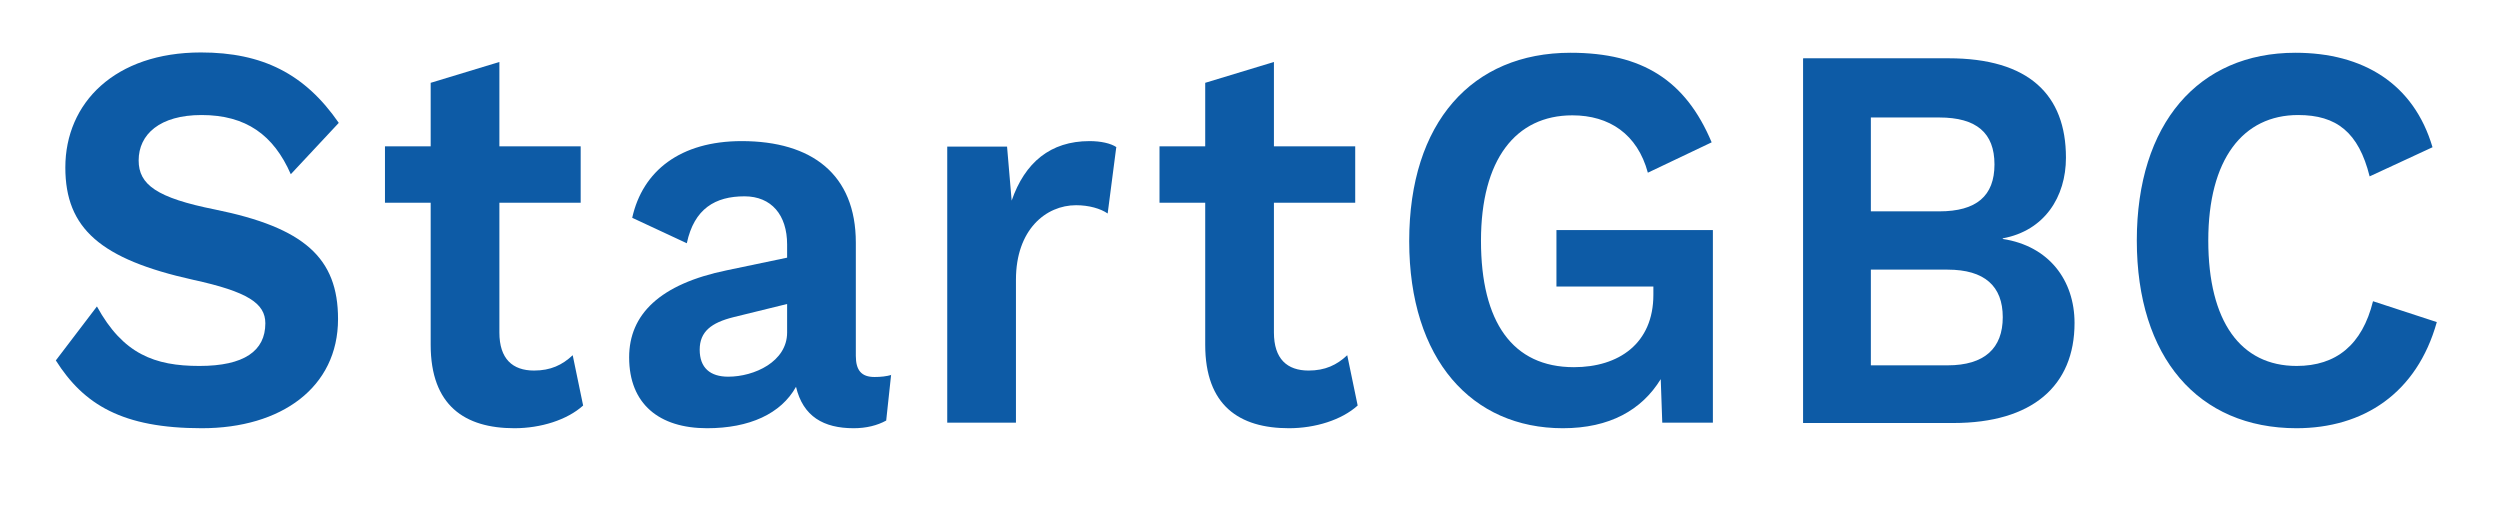
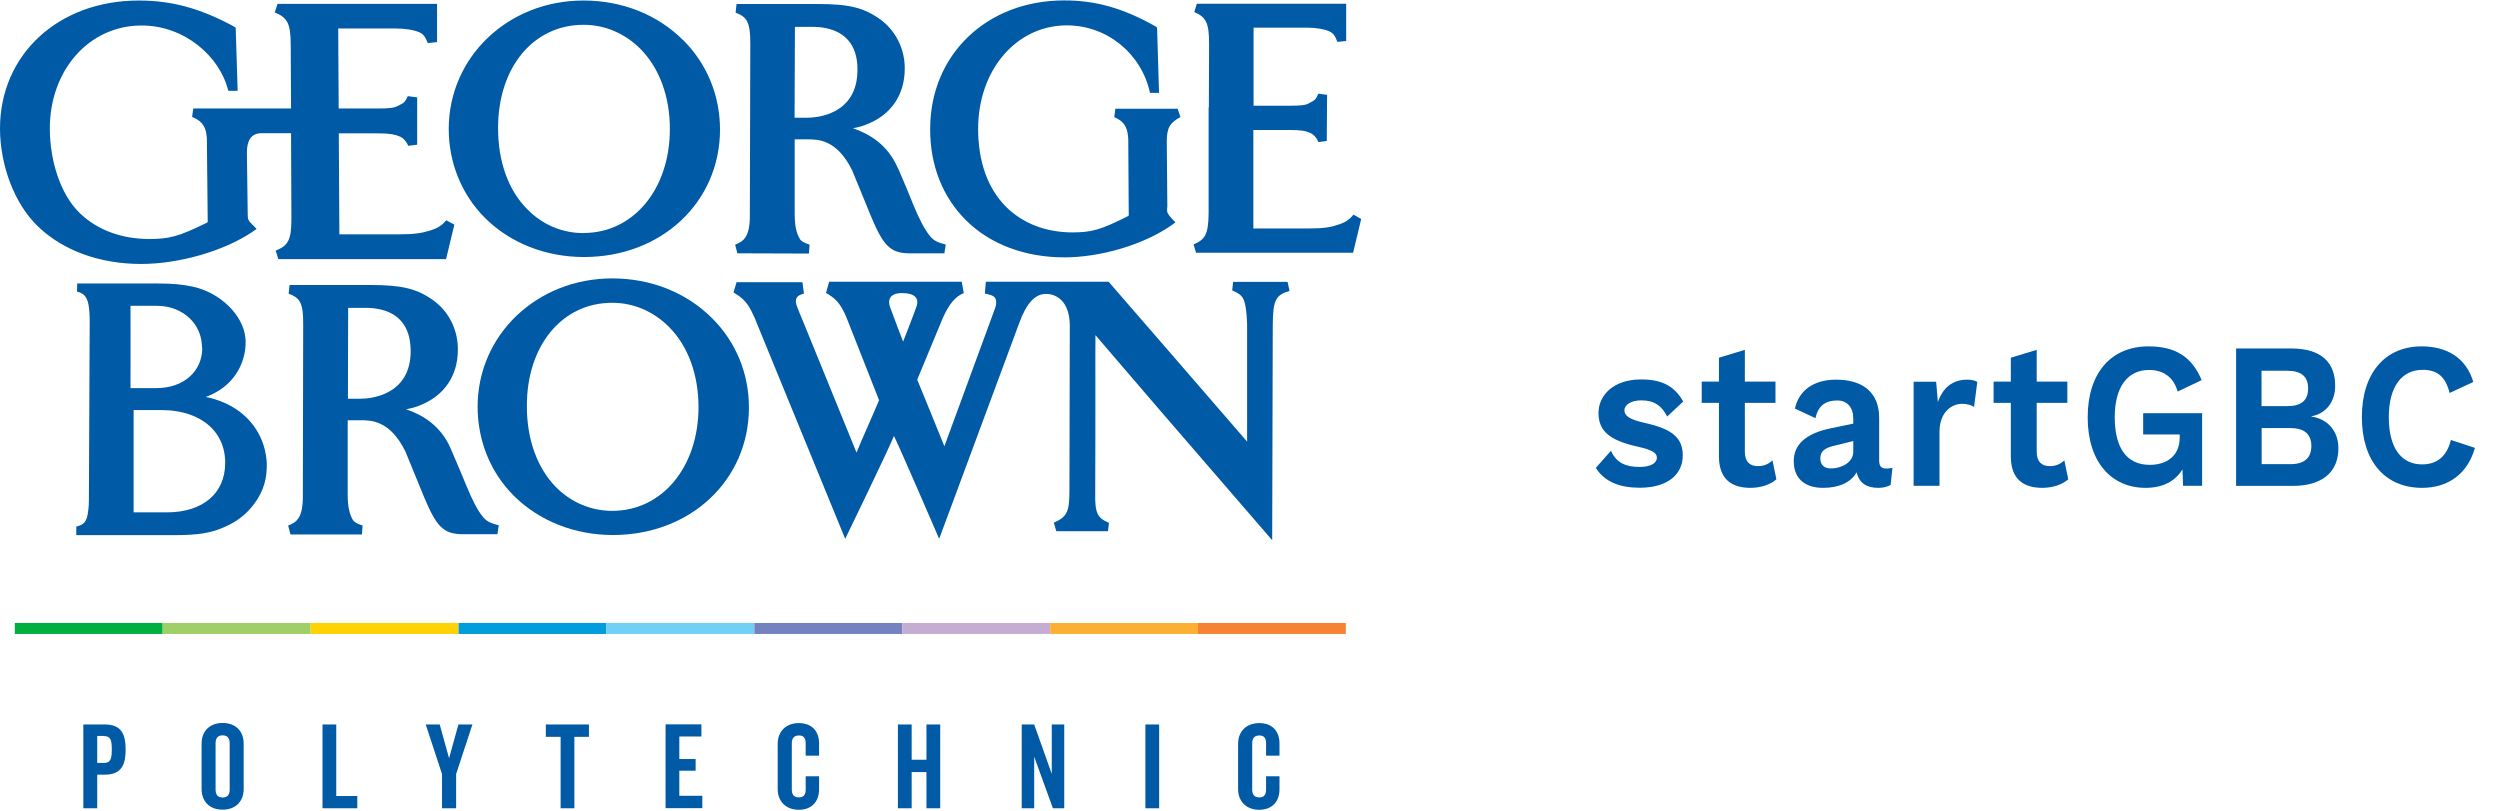
- <svg xmlns="http://www.w3.org/2000/svg" version="1.1" width="489" height="102" viewBox="136.3 28.2 81.5 17">
+ <svg xmlns="http://www.w3.org/2000/svg" width="432" height="140" viewBox="0 0 216.28 70">
  <defs>
    <style>
-       .st0 {
+       .cls-1 {
        fill: #00af3f;
      }

-       .st1 {
+       .cls-2 {
        fill: #fcb033;
      }

-       .st2 {
+       .cls-3 {
        fill: #70d0f6;
      }

-       .st3 {
+       .cls-4 {
        fill: #7482bf;
      }

-       .st4 {
+       .cls-5 {
+         fill: #005aa5;
+       }
+ 
+       .cls-6 {
        fill: #c4acd3;
      }

-       .st5 {
+       .cls-7 {
        fill: #009ddc;
      }

-       .st6 {
-         fill: #0D5BA6;
-       }
- 
-       .st7 {
+       .cls-8 {
        fill: #9fcf67;
      }

-       .st8 {
+       .cls-9 {
        fill: #ffd204;
      }

-       .st9 {
+       .cls-10 {
        fill: #f68233;
      }
    </style>
  </defs>
  <g>
    <g>
      <g>
-         <path class="st6" d="M9.08,66.97h-.67v2.91h-1.2v-7.25h1.88c1.44,0,1.78.9,1.78,2.17s-.34,2.17-1.78,2.17ZM8.98,63.62h-.57v2.34h.57c.6,0,.69-.38.69-1.17s-.09-1.16-.69-1.16Z" />
-         <path class="st6" d="M21.08,68.21c0,1.08-.7,1.79-1.82,1.79s-1.82-.7-1.82-1.79v-3.92c0-1.08.7-1.79,1.82-1.79s1.82.7,1.82,1.79v3.92ZM19.87,64.27c0-.38-.13-.7-.61-.7s-.61.32-.61.7v3.98c0,.38.13.7.61.7s.61-.32.61-.7v-3.98Z" />
-         <path class="st6" d="M29.09,68.82h1.82v1.06h-3.01v-7.25h1.19v6.19Z" />
-         <path class="st6" d="M38.24,69.88v-2.96l-1.41-4.29h1.21l.81,2.92.81-2.92h1.21l-1.41,4.29v2.96h-1.25Z" />
-         <path class="st6" d="M49.69,63.7v6.18h-1.19v-6.18h-1.28v-1.07h3.73v1.07h-1.26Z" />
-         <path class="st6" d="M58.77,65.62h1.41v1.01h-1.41v2.17h1.99v1.07h-3.18v-7.25h3.1v1.05h-1.91v1.94Z" />
-         <path class="st6" d="M69.7,65.33v-1.09c0-.4-.16-.66-.57-.66-.45,0-.63.26-.63.69v3.98c0,.44.18.69.63.69.41,0,.57-.26.57-.66v-1.17h1.16v1.14c0,1.07-.66,1.76-1.75,1.76s-1.83-.7-1.83-1.79v-3.92c0-1.08.73-1.79,1.83-1.79s1.75.68,1.75,1.76v1.06h-1.16Z" />
-         <path class="st6" d="M80.15,69.88v-3.13h-1.28v3.13h-1.19v-7.25h1.19v3.05h1.28v-3.05h1.19v7.25h-1.19Z" />
-         <path class="st6" d="M91.09,69.88l-1.62-4.46v4.46h-1.08v-7.25h1.08l1.52,4.28v-4.28h1.08v7.25h-.98Z" />
-         <path class="st6" d="M100.28,69.88h-1.19v-7.25h1.19v7.25Z" />
-         <path class="st6" d="M109.53,65.33v-1.09c0-.4-.16-.66-.57-.66-.45,0-.63.26-.63.69v3.98c0,.44.18.69.63.69.41,0,.57-.26.57-.66v-1.17h1.16v1.14c0,1.07-.66,1.76-1.75,1.76s-1.83-.7-1.83-1.79v-3.92c0-1.08.73-1.79,1.83-1.79s1.75.68,1.75,1.76v1.06h-1.16Z" />
+         <path class="cls-5" d="M9.08,66.97h-.67v2.91h-1.2v-7.25h1.88c1.44,0,1.78.9,1.78,2.17s-.34,2.17-1.78,2.17ZM8.98,63.62h-.57v2.34h.57c.6,0,.69-.38.69-1.17s-.09-1.16-.69-1.16Z" />
+         <path class="cls-5" d="M21.08,68.21c0,1.08-.7,1.79-1.82,1.79s-1.82-.7-1.82-1.79v-3.92c0-1.08.7-1.79,1.82-1.79s1.82.7,1.82,1.79v3.92ZM19.87,64.27c0-.38-.13-.7-.61-.7s-.61.32-.61.7v3.98c0,.38.13.7.61.7s.61-.32.61-.7v-3.98Z" />
+         <path class="cls-5" d="M29.09,68.82h1.82v1.06h-3.01v-7.25h1.19v6.19Z" />
+         <path class="cls-5" d="M38.24,69.88v-2.96l-1.41-4.29h1.21l.81,2.92.81-2.92h1.21l-1.41,4.29v2.96h-1.25Z" />
+         <path class="cls-5" d="M49.69,63.7v6.18h-1.19v-6.18h-1.28v-1.07h3.73v1.07h-1.26Z" />
+         <path class="cls-5" d="M58.77,65.62h1.41v1.01h-1.41v2.17h1.99v1.07h-3.18v-7.25h3.1v1.05h-1.91v1.94Z" />
+         <path class="cls-5" d="M69.7,65.33v-1.09c0-.4-.16-.66-.57-.66-.45,0-.63.26-.63.69v3.98c0,.44.18.69.63.69.41,0,.57-.26.57-.66v-1.17h1.16v1.14c0,1.07-.66,1.76-1.75,1.76s-1.83-.7-1.83-1.79v-3.92c0-1.08.73-1.79,1.83-1.79s1.75.68,1.75,1.76v1.06h-1.16Z" />
+         <path class="cls-5" d="M80.15,69.88v-3.13h-1.28v3.13h-1.19v-7.25h1.19v3.05h1.28v-3.05h1.19v7.25h-1.19Z" />
+         <path class="cls-5" d="M91.09,69.88l-1.62-4.46v4.46h-1.08v-7.25h1.08l1.52,4.28v-4.28h1.08v7.25h-.98Z" />
+         <path class="cls-5" d="M100.28,69.88h-1.19v-7.25h1.19v7.25Z" />
+         <path class="cls-5" d="M109.53,65.33v-1.09c0-.4-.16-.66-.57-.66-.45,0-.63.26-.63.69v3.98c0,.44.18.69.63.69.41,0,.57-.26.57-.66v-1.17h1.16v1.14c0,1.07-.66,1.76-1.75,1.76s-1.83-.7-1.83-1.79v-3.92c0-1.08.73-1.79,1.83-1.79s1.75.68,1.75,1.76v1.06h-1.16Z" />
      </g>
      <g>
        <g>
-           <path class="st6" d="M65.34,27.59l7.78,18.98s3.61-7.43,4.22-8.9c.72,1.5,3.91,8.9,3.91,8.9l6.93-18.68c.65-1.78,1.41-2.51,2.31-2.51s2.05.63,2.06,2.74l-.03,14.17c0,1.9-.16,2.36-1.35,2.88l.21.74h4.47s.09-.72.09-.72c-.54-.24-.73-.38-.91-.66-.16-.28-.22-.5-.26-.97-.03-.3-.02-.41-.02-1.01.03-6.92,0-11.87.02-13.6,1.08,1.28,8.65,10.08,15.29,17.74l.05-18.69c.01-2.14.3-2.53,1.45-2.88l-.17-.78h-4.71l-.08.74c.62.27.82.45.96.74.16.31.24.84.29,1.45.02.24.03.47.04.7,0,0,0,7.61,0,10.19-.91-1.07-11.98-13.83-11.98-13.83h-10.62s-.09,1.02-.09,1.02c.82.16.98.32.98.78,0,.21.01.21-.2.78,0,0-3.17,8.63-4.28,11.65-.57-1.43-2.25-5.51-2.35-5.76.11-.27,2.2-5.3,2.2-5.3.54-1.23,1.11-1.91,1.83-2.19l-.18-.98h-11.47s-.27.97-.27.97c.74.42,1.25.82,1.81,2.22,0,0,2.39,6.09,2.78,7.06-.73,1.73-1.44,3.27-1.95,4.53-.63-1.54-4.42-10.85-4.42-10.85-.24-.61-.83-1.92-.83-2.16,0-.28.02-.59.7-.74l-.13-.99h-5.7l-.26.88.07.05c1.16.68,1.36,1.34,1.82,2.29ZM77,26.52c-.18-.49-.15-1.21,1.04-1.21s1.46.52,1.26,1.13c-.17.52-1.17,3.07-1.17,3.07,0,0-.96-2.49-1.13-2.99Z" />
-           <path class="st6" d="M61.59,27.47c-2.21-2.21-5.28-3.43-8.62-3.43-6.52,0-11.64,4.87-11.65,11.09,0,2.96,1.11,5.7,3.14,7.72,2.18,2.17,5.25,3.39,8.56,3.39,6.72,0,11.76-4.75,11.77-11.01.01-2.94-1.12-5.7-3.19-7.75ZM52.98,44.15c-1.87,0-3.56-.74-4.85-2.02-1.65-1.66-2.56-4.17-2.55-7.07,0-5.21,3.04-8.91,7.38-8.91,1.89,0,3.58.76,4.9,2.07,1.66,1.66,2.57,4.13,2.57,6.97-.01,5.16-3.14,8.96-7.46,8.96Z" />
+           <path class="cls-5" d="M65.34,27.59l7.78,18.98s3.61-7.43,4.22-8.9c.72,1.5,3.91,8.9,3.91,8.9l6.93-18.68c.65-1.78,1.41-2.51,2.31-2.51s2.05.63,2.06,2.74l-.03,14.17c0,1.9-.16,2.36-1.35,2.88l.21.74h4.47s.09-.72.09-.72c-.54-.24-.73-.38-.91-.66-.16-.28-.22-.5-.26-.97-.03-.3-.02-.41-.02-1.01.03-6.92,0-11.87.02-13.6,1.08,1.28,8.65,10.08,15.29,17.74l.05-18.69c.01-2.14.3-2.53,1.45-2.88l-.17-.78h-4.71l-.08.74c.62.27.82.45.96.74.16.31.24.84.29,1.45.02.24.03.47.04.7,0,0,0,7.61,0,10.19-.91-1.07-11.98-13.83-11.98-13.83h-10.62s-.09,1.02-.09,1.02c.82.16.98.32.98.78,0,.21.01.21-.2.78,0,0-3.17,8.63-4.28,11.65-.57-1.43-2.25-5.51-2.35-5.76.11-.27,2.2-5.3,2.2-5.3.54-1.23,1.11-1.91,1.83-2.19l-.18-.98h-11.47s-.27.97-.27.97c.74.42,1.25.82,1.81,2.22,0,0,2.39,6.09,2.78,7.06-.73,1.73-1.44,3.27-1.95,4.53-.63-1.54-4.42-10.85-4.42-10.85-.24-.61-.83-1.92-.83-2.16,0-.28.02-.59.7-.74l-.13-.99h-5.7l-.26.88.07.05c1.16.68,1.36,1.34,1.82,2.29ZM77,26.52c-.18-.49-.15-1.21,1.04-1.21s1.46.52,1.26,1.13c-.17.52-1.17,3.07-1.17,3.07,0,0-.96-2.49-1.13-2.99Z" />
+           <path class="cls-5" d="M61.59,27.47c-2.21-2.21-5.28-3.43-8.62-3.43-6.52,0-11.64,4.87-11.65,11.09,0,2.96,1.11,5.7,3.14,7.72,2.18,2.17,5.25,3.39,8.56,3.39,6.72,0,11.76-4.75,11.77-11.01.01-2.94-1.12-5.7-3.19-7.75ZM52.98,44.15c-1.87,0-3.56-.74-4.85-2.02-1.65-1.66-2.56-4.17-2.55-7.07,0-5.21,3.04-8.91,7.38-8.91,1.89,0,3.58.76,4.9,2.07,1.66,1.66,2.57,4.13,2.57,6.97-.01,5.16-3.14,8.96-7.46,8.96Z" />
        </g>
-         <path class="st6" d="M59.1,3.43c-2.22-2.22-5.28-3.43-8.63-3.43-6.51,0-11.63,4.87-11.65,11.09,0,2.95,1.11,5.69,3.14,7.72,2.18,2.17,5.25,3.38,8.56,3.38,6.72,0,11.76-4.75,11.77-11.02,0-2.95-1.13-5.7-3.19-7.75ZM50.49,20.12c-1.88,0-3.57-.74-4.85-2.04-1.66-1.64-2.56-4.16-2.55-7.07,0-5.21,3.04-8.91,7.39-8.91,1.88,0,3.59.76,4.91,2.07,1.65,1.66,2.57,4.13,2.56,6.97,0,5.16-3.14,8.97-7.45,8.97ZM68.78,2.28h1.54c.57,0,1.98.07,2.91,1,.54.53.85,1.26.93,2.18.02.17.02.35.02.54,0,3.94-3.63,4.14-4.36,4.14h-1.08c0-.52.03-7.41.03-7.86ZM77.66,14.47c-.87-2.03-2.5-2.95-3.87-3.42.53-.1.87-.19,1.44-.44,1.84-.8,3.04-2.44,3.04-4.7,0-.18,0-.36-.02-.54-.14-1.49-.87-2.82-2.06-3.71-1.45-1.05-2.73-1.36-5.51-1.36h-6.96l-.08.75c.94.36,1.28.76,1.27,2.68l-.04,14.79c.02,1.91-.52,2.31-1.27,2.6l.19.75,6.19.02.06-.77c-.45-.15-.73-.28-.86-.52-.2-.35-.35-.78-.4-1.41-.02-.23-.03-.49-.03-.75,0,0,0-5.28,0-6.43h1.12c.92,0,2.55.02,3.86,2.7l1.61,3.93c1.05,2.5,1.64,3.23,3.34,3.23h3.02s.12-.76.12-.76c-.66-.17-1-.31-1.33-.69-.51-.6-1-1.6-1.44-2.66l-.59-1.45-.79-1.85ZM100.97,17.9c0,.12,0,.21,0,.31.02.28.33.56.49.74l.23.24-.34.25c-2.37,1.66-6.09,2.78-9.27,2.78-3.41,0-6.44-1.14-8.52-3.22-2.01-2-3.1-4.74-3.09-7.89,0-6.42,4.89-11.12,11.59-11.12,2.72,0,5.07.66,7.84,2.21l.2.13.17,5.66h-.78c-.73-3.36-3.67-5.84-7.2-5.84-4.37,0-7.67,3.87-7.67,8.95,0,2.8.81,5.14,2.42,6.75,1.44,1.43,3.44,2.21,5.73,2.21,1.65,0,2.43-.21,4.74-1.37,0,0,.08-.04.14-.09,0-.74-.04-6.34-.04-6.34,0-.18,0-.35-.02-.5-.08-.94-.46-1.35-1.19-1.67l.09-.73h5.39s.24.72.24.72c-.91.5-1.18.92-1.18,2.14,0,0,.05,5.69.05,5.69ZM104.58,9.25l.02-5.52c0-1.84-.28-2.3-1.28-2.73l.22-.72h12.92v3.22s-.76.08-.76.08c-.2-.55-.37-.75-.67-.9-.41-.2-1.17-.33-1.89-.33h-4.69c0,.48,0,6.23,0,6.75h3.13c1.04,0,1.4-.04,1.77-.27.45-.21.52-.35.7-.77l.76.1-.03,3.99-.73.1c-.12-.37-.46-.72-.74-.81-.32-.15-.71-.24-1.75-.24h-3.13c0,.46,0,7.98,0,8.52h4.75c1.36,0,1.94-.1,2.69-.36.44-.15.85-.36,1.22-.84l.67.38-.7,2.92h-13.59l-.21-.72c1-.43,1.28-.86,1.3-2.7,0,0,0-6.78,0-7.34v-1.83ZM30.12,26.59h1.54c.56,0,1.97.06,2.91,1,.53.53.85,1.26.93,2.18.02.17.02.36.03.54,0,3.94-3.63,4.14-4.36,4.14h-1.07c0-.52.02-7.41.02-7.86ZM39,38.78c-.88-2.04-2.49-2.95-3.87-3.42.53-.1.87-.18,1.44-.44,1.84-.8,3.04-2.44,3.04-4.7,0-.18,0-.36-.02-.54-.14-1.49-.87-2.83-2.06-3.71-1.45-1.05-2.74-1.36-5.51-1.36h-6.97s-.08.75-.08.75c.95.36,1.28.75,1.26,2.67l-.03,14.79c.02,1.92-.53,2.32-1.27,2.6l.2.77h6.18l.06-.77c-.45-.15-.73-.28-.86-.51-.2-.35-.34-.79-.4-1.41-.02-.25-.03-.5-.03-.76,0,0,0-5.28,0-6.43h1.12c.92,0,2.55.02,3.87,2.7l1.61,3.93c1.05,2.5,1.64,3.23,3.34,3.23h3.01s.12-.77.12-.77c-.66-.17-1.01-.31-1.33-.68-.52-.6-1-1.6-1.44-2.67l-.6-1.44-.79-1.85ZM17.5,30.04c0,2.06-1.63,3.49-3.96,3.49h-2.25c0-.47.01-6.73,0-7.12h2.27c1.14,0,2.17.4,2.9,1.13.58.58.93,1.33,1,2.16.01.11.02.23.02.35ZM11.58,35.43h2.38c1.84,0,3.35.55,4.33,1.53.68.68,1.08,1.56,1.17,2.56.02.17.03.33.02.49,0,2.63-1.94,4.27-5.04,4.27h-2.88c0-.47,0-8.45,0-8.85ZM15.13,46.25c1.99,0,3.17-.18,4.35-.73.85-.37,1.59-.89,2.2-1.59.94-1.09,1.39-2.23,1.4-3.62,0-.19,0-.37-.02-.56-.23-2.48-1.89-4.46-4.43-5.24-.31-.1-.49-.15-.83-.21.44-.17.75-.31,1.26-.64,1.32-.87,2.18-2.38,2.19-4.07,0-.13,0-.26-.02-.39-.18-1.97-2.17-3.95-4.61-4.46-.86-.17-1.58-.26-2.99-.26h-6.95l-.02.7c.61.16.95.43,1.06,1.57.02.26.04.55.04.9l-.07,15.61c0,.35-.02.55-.05.8-.11,1.14-.43,1.29-1.04,1.45v.74h8.53ZM39.31,19.38l-.72,2.99h-14.51l-.23-.73c1.06-.44,1.36-.88,1.36-2.76,0,0-.02-5.39-.03-7.4h-2.57c-.94,0-1.26.73-1.25,1.7,0,.01.07,5.28.07,5.28,0,.12,0,.22.01.31.02.28.34.57.52.74l.24.25-.36.25c-2.46,1.66-6.33,2.78-9.64,2.78-3.54,0-6.71-1.14-8.89-3.22C1.22,17.57.02,14.25,0,11.11-.02,4.69,5.04,0,12,0c2.84,0,5.28.66,8.17,2.21l.22.14.17,5.46h-.81c-.75-3.04-3.83-5.65-7.5-5.65-4.55,0-7.95,3.87-7.94,8.94.01,2.79.93,5.71,2.62,7.32,1.5,1.43,3.59,2.21,5.97,2.21,1.72,0,2.53-.2,4.92-1.37,0,0,.08-.04.15-.09,0-.73-.07-6.93-.07-6.93,0-.18,0-.34-.02-.5-.09-.94-.49-1.35-1.26-1.67l.1-.73h8.46l-.03-5.51c0-1.88-.31-2.36-1.38-2.8l.24-.74h13.8v3.31s-.8.08-.8.08c-.22-.56-.39-.77-.71-.92-.44-.21-1.26-.34-2.03-.34h-5.01c0,.49.04,6.38.04,6.92h3.33c1.1,0,1.49-.04,1.9-.28.47-.21.55-.36.75-.79l.81.11v4.09s-.78.1-.78.1c-.13-.38-.49-.74-.79-.83-.35-.15-.77-.25-1.88-.25h-3.33c0,.48.05,8.18.05,8.74h5.08c1.45,0,2.06-.11,2.86-.36.46-.15.92-.37,1.3-.86l.73.39Z" />
+         <path class="cls-5" d="M59.1,3.43c-2.22-2.22-5.28-3.43-8.63-3.43-6.51,0-11.63,4.87-11.65,11.09,0,2.95,1.11,5.69,3.14,7.72,2.18,2.17,5.25,3.38,8.56,3.38,6.72,0,11.76-4.75,11.77-11.02,0-2.95-1.13-5.7-3.19-7.75ZM50.49,20.12c-1.88,0-3.57-.74-4.85-2.04-1.66-1.64-2.56-4.16-2.55-7.07,0-5.21,3.04-8.91,7.39-8.91,1.88,0,3.59.76,4.91,2.07,1.65,1.66,2.57,4.13,2.56,6.97,0,5.16-3.14,8.97-7.45,8.97ZM68.78,2.28h1.54c.57,0,1.98.07,2.91,1,.54.53.85,1.26.93,2.18.02.17.02.35.02.54,0,3.94-3.63,4.14-4.36,4.14h-1.08c0-.52.03-7.41.03-7.86ZM77.66,14.47c-.87-2.03-2.5-2.95-3.87-3.42.53-.1.87-.19,1.44-.44,1.84-.8,3.04-2.44,3.04-4.7,0-.18,0-.36-.02-.54-.14-1.49-.87-2.82-2.06-3.71-1.45-1.05-2.73-1.36-5.51-1.36h-6.96l-.08.75c.94.36,1.28.76,1.27,2.68l-.04,14.79c.02,1.91-.52,2.31-1.27,2.6l.19.75,6.19.02.06-.77c-.45-.15-.73-.28-.86-.52-.2-.35-.35-.78-.4-1.41-.02-.23-.03-.49-.03-.75,0,0,0-5.28,0-6.43h1.12c.92,0,2.55.02,3.86,2.7l1.61,3.93c1.05,2.5,1.64,3.23,3.34,3.23h3.02s.12-.76.12-.76c-.66-.17-1-.31-1.33-.69-.51-.6-1-1.6-1.44-2.66l-.59-1.45-.79-1.85ZM100.97,17.9c0,.12,0,.21,0,.31.02.28.33.56.49.74l.23.24-.34.25c-2.37,1.66-6.09,2.78-9.27,2.78-3.41,0-6.44-1.14-8.52-3.22-2.01-2-3.1-4.74-3.09-7.89,0-6.42,4.89-11.12,11.59-11.12,2.72,0,5.07.66,7.84,2.21l.2.13.17,5.66h-.78c-.73-3.36-3.67-5.84-7.2-5.84-4.37,0-7.67,3.87-7.67,8.95,0,2.8.81,5.14,2.42,6.75,1.44,1.43,3.44,2.21,5.73,2.21,1.65,0,2.43-.21,4.74-1.37,0,0,.08-.04.14-.09,0-.74-.04-6.34-.04-6.34,0-.18,0-.35-.02-.5-.08-.94-.46-1.35-1.19-1.67l.09-.73h5.39s.24.72.24.72c-.91.5-1.18.92-1.18,2.14,0,0,.05,5.69.05,5.69ZM104.58,9.25l.02-5.52c0-1.84-.28-2.3-1.28-2.73l.22-.72h12.92v3.22s-.76.08-.76.08c-.2-.55-.37-.75-.67-.9-.41-.2-1.17-.33-1.89-.33h-4.69c0,.48,0,6.23,0,6.75h3.13c1.04,0,1.4-.04,1.77-.27.45-.21.52-.35.7-.77l.76.1-.03,3.99-.73.1c-.12-.37-.46-.72-.74-.81-.32-.15-.71-.24-1.75-.24h-3.13c0,.46,0,7.98,0,8.52h4.75c1.36,0,1.94-.1,2.69-.36.44-.15.85-.36,1.22-.84l.67.38-.7,2.92h-13.59l-.21-.72c1-.43,1.28-.86,1.3-2.7,0,0,0-6.78,0-7.34v-1.83ZM30.12,26.59h1.54c.56,0,1.97.06,2.91,1,.53.53.85,1.26.93,2.18.02.17.02.36.03.54,0,3.94-3.63,4.14-4.36,4.14h-1.07c0-.52.02-7.41.02-7.86ZM39,38.78c-.88-2.04-2.49-2.95-3.87-3.42.53-.1.87-.18,1.44-.44,1.84-.8,3.04-2.44,3.04-4.7,0-.18,0-.36-.02-.54-.14-1.49-.87-2.83-2.06-3.71-1.45-1.05-2.74-1.36-5.51-1.36h-6.97s-.08.75-.08.75c.95.36,1.28.75,1.26,2.67l-.03,14.79c.02,1.92-.53,2.32-1.27,2.6l.2.77h6.18l.06-.77c-.45-.15-.73-.28-.86-.51-.2-.35-.34-.79-.4-1.41-.02-.25-.03-.5-.03-.76,0,0,0-5.28,0-6.43h1.12c.92,0,2.55.02,3.87,2.7l1.61,3.93c1.05,2.5,1.64,3.23,3.34,3.23h3.01s.12-.77.12-.77c-.66-.17-1.01-.31-1.33-.68-.52-.6-1-1.6-1.44-2.67l-.6-1.44-.79-1.85ZM17.5,30.04c0,2.06-1.63,3.49-3.96,3.49h-2.25c0-.47.01-6.73,0-7.12h2.27c1.14,0,2.17.4,2.9,1.13.58.58.93,1.33,1,2.16.01.11.02.23.02.35ZM11.58,35.43h2.38c1.84,0,3.35.55,4.33,1.53.68.68,1.08,1.56,1.17,2.56.02.17.03.33.02.49,0,2.63-1.94,4.27-5.04,4.27h-2.88c0-.47,0-8.45,0-8.85ZM15.13,46.25c1.99,0,3.17-.18,4.35-.73.85-.37,1.59-.89,2.2-1.59.94-1.09,1.39-2.23,1.4-3.62,0-.19,0-.37-.02-.56-.23-2.48-1.89-4.46-4.43-5.24-.31-.1-.49-.15-.83-.21.44-.17.75-.31,1.26-.64,1.32-.87,2.18-2.38,2.19-4.07,0-.13,0-.26-.02-.39-.18-1.97-2.17-3.95-4.61-4.46-.86-.17-1.58-.26-2.99-.26h-6.95l-.02.7c.61.16.95.43,1.06,1.57.02.26.04.55.04.9l-.07,15.61c0,.35-.02.55-.05.8-.11,1.14-.43,1.29-1.04,1.45v.74h8.53ZM39.31,19.38l-.72,2.99h-14.51l-.23-.73c1.06-.44,1.36-.88,1.36-2.76,0,0-.02-5.39-.03-7.4h-2.57c-.94,0-1.26.73-1.25,1.7,0,.01.07,5.28.07,5.28,0,.12,0,.22.01.31.02.28.34.57.52.74l.24.25-.36.25c-2.46,1.66-6.33,2.78-9.64,2.78-3.54,0-6.71-1.14-8.89-3.22C1.22,17.57.02,14.25,0,11.11-.02,4.69,5.04,0,12,0c2.84,0,5.28.66,8.17,2.21l.22.14.17,5.46h-.81c-.75-3.04-3.83-5.65-7.5-5.65-4.55,0-7.95,3.87-7.94,8.94.01,2.79.93,5.71,2.62,7.32,1.5,1.43,3.59,2.21,5.97,2.21,1.72,0,2.53-.2,4.92-1.37,0,0,.08-.04.15-.09,0-.73-.07-6.93-.07-6.93,0-.18,0-.34-.02-.5-.09-.94-.49-1.35-1.26-1.67l.1-.73h8.46l-.03-5.51c0-1.88-.31-2.36-1.38-2.8l.24-.74h13.8v3.31s-.8.08-.8.08c-.22-.56-.39-.77-.71-.92-.44-.21-1.26-.34-2.03-.34h-5.01c0,.49.04,6.38.04,6.92h3.33c1.1,0,1.49-.04,1.9-.28.47-.21.55-.36.75-.79l.81.11v4.09s-.78.1-.78.1c-.13-.38-.49-.74-.79-.83-.35-.15-.77-.25-1.88-.25h-3.33c0,.48.05,8.18.05,8.74h5.08c1.45,0,2.06-.11,2.86-.36.46-.15.92-.37,1.3-.86l.73.39Z" />
      </g>
    </g>
    <g>
-       <rect class="st0" x="1.28" y="53.85" width="12.79" height=".95" />
-       <rect class="st7" x="14.08" y="53.85" width="12.79" height=".95" />
-       <rect class="st8" x="26.87" y="53.85" width="12.79" height=".95" />
-       <rect class="st5" x="39.67" y="53.85" width="12.79" height=".95" />
-       <rect class="st2" x="52.46" y="53.85" width="12.79" height=".95" />
-       <rect class="st3" x="65.26" y="53.85" width="12.79" height=".95" />
-       <rect class="st4" x="78.05" y="53.85" width="12.79" height=".95" />
-       <rect class="st1" x="90.85" y="53.85" width="12.79" height=".95" />
-       <rect class="st9" x="103.64" y="53.85" width="12.79" height=".95" />
+       <rect class="cls-1" x="1.28" y="53.85" width="12.79" height=".95" />
+       <rect class="cls-8" x="14.08" y="53.85" width="12.79" height=".95" />
+       <rect class="cls-9" x="26.87" y="53.85" width="12.79" height=".95" />
+       <rect class="cls-7" x="39.67" y="53.85" width="12.79" height=".95" />
+       <rect class="cls-3" x="52.46" y="53.85" width="12.79" height=".95" />
+       <rect class="cls-4" x="65.26" y="53.85" width="12.79" height=".95" />
+       <rect class="cls-6" x="78.05" y="53.85" width="12.79" height=".95" />
+       <rect class="cls-2" x="90.85" y="53.85" width="12.79" height=".95" />
+       <rect class="cls-10" x="103.64" y="53.85" width="12.79" height=".95" />
    </g>
  </g>
  <g>
-     <path class="st6" d="M147.34,32.21l-1.56,1.67c-.56-1.28-1.46-1.93-2.91-1.93-1.36,0-2.05.63-2.05,1.48,0,.79.59,1.22,2.49,1.6,2.91.59,4.01,1.58,4.01,3.57,0,2.23-1.85,3.56-4.44,3.56s-3.85-.77-4.76-2.21l1.34-1.76c.85,1.55,1.88,1.94,3.34,1.94s2.15-.49,2.15-1.39c0-.65-.57-1.03-2.36-1.42-3.01-.67-4.16-1.67-4.16-3.66,0-2.11,1.62-3.75,4.42-3.75,2.01,0,3.39.7,4.49,2.29Z" />
-     <path class="st6" d="M155.31,41.42c-.52.47-1.38.74-2.24.74-1.62,0-2.73-.74-2.73-2.72v-4.63h-1.49v-1.84h1.49v-2.07l2.24-.68v2.75h2.65v1.84h-2.65v4.23c0,.86.43,1.24,1.13,1.24.54,0,.92-.18,1.26-.5l.34,1.64Z" />
-     <path class="st6" d="M165.35,40.42l-.16,1.49c-.29.16-.65.25-1.06.25-.98,0-1.65-.38-1.88-1.35-.49.88-1.52,1.35-2.9,1.35-1.56,0-2.54-.79-2.54-2.31,0-1.4,1-2.39,3.19-2.84l1.96-.41v-.43c0-.96-.51-1.57-1.39-1.57-.95,0-1.64.4-1.88,1.53l-1.78-.83c.34-1.53,1.57-2.5,3.57-2.5,2.28,0,3.72,1.08,3.72,3.31v3.69c0,.47.18.69.61.69.2,0,.39-.02.56-.07ZM161.96,39.05v-.94l-1.75.43c-.72.18-1.1.47-1.1,1.06s.34.88.93.88c.85,0,1.92-.49,1.92-1.44Z" />
-     <path class="st6" d="M172.69,33l-.28,2.16c-.23-.16-.61-.27-1.03-.27-.98,0-1.96.79-1.96,2.43v4.66h-2.24v-9h1.95l.15,1.76c.43-1.24,1.26-1.94,2.54-1.94.36,0,.69.07.88.2Z" />
-     <path class="st6" d="M180.56,41.42c-.52.47-1.38.74-2.24.74-1.62,0-2.73-.74-2.73-2.72v-4.63h-1.49v-1.84h1.49v-2.07l2.24-.68v2.75h2.65v1.84h-2.65v4.23c0,.86.43,1.24,1.13,1.24.54,0,.92-.18,1.26-.5l.34,1.64Z" />
-     <path class="st6" d="M192.14,35.7v6.28h-1.65l-.05-1.42c-.62,1.01-1.67,1.6-3.19,1.6-2.96,0-5.01-2.23-5.01-6.1s2.05-6.14,5.26-6.14c2.34,0,3.75.9,4.6,2.92l-2.08.99c-.34-1.26-1.26-1.87-2.46-1.87-1.85,0-2.98,1.44-2.98,4.09s1.03,4.12,3.03,4.12c1.46,0,2.59-.77,2.59-2.36v-.27h-3.16v-1.84h5.11Z" />
-     <path class="st6" d="M195.09,30.1h4.73c2.62,0,3.83,1.19,3.83,3.24,0,1.28-.7,2.38-2.06,2.63v.02c1.51.23,2.34,1.35,2.34,2.74,0,2.05-1.38,3.26-3.95,3.26h-4.9v-11.88ZM199.52,35.09c1.21,0,1.8-.5,1.8-1.53s-.59-1.53-1.8-1.53h-2.23v3.06h2.23ZM199.79,40.11c1.21,0,1.8-.56,1.8-1.57s-.59-1.55-1.8-1.55h-2.5v3.12h2.5Z" />
-     <path class="st6" d="M211.17,42.16c-3.21,0-5.21-2.31-5.21-6.12s2.01-6.12,5.17-6.12c2.21,0,3.86,1.01,4.47,3.08l-2.05.95c-.36-1.44-1.08-2-2.33-2-1.8,0-2.93,1.44-2.93,4.09s1.06,4.09,2.88,4.09c1.29,0,2.14-.69,2.49-2.11l2.08.68c-.65,2.32-2.39,3.46-4.58,3.46Z" />
+     <path class="cls-5" d="M138.06,40.43l1.31-1.48c.46,1.08,1.34,1.4,2.46,1.4.97,0,1.51-.32,1.51-.81,0-.41-.44-.67-1.64-.94-2.55-.56-3.41-1.42-3.41-2.92s1.26-2.9,3.68-2.9c1.88,0,2.9.61,3.65,1.91l-1.39,1.3c-.47-.94-1.13-1.4-2.23-1.4-.92,0-1.47.4-1.47.86s.41.79,1.78,1.1c2.39.52,3.27,1.31,3.27,2.81,0,1.62-1.29,2.79-3.73,2.79-1.69,0-3.04-.5-3.8-1.73Z" />
+     <path class="cls-5" d="M153.68,41.42c-.52.47-1.38.74-2.24.74-1.62,0-2.73-.74-2.73-2.72v-4.63h-1.49v-1.84h1.49v-2.07l2.24-.68v2.75h2.65v1.84h-2.65v4.23c0,.86.43,1.24,1.13,1.24.54,0,.92-.18,1.26-.5l.34,1.64Z" />
+     <path class="cls-5" d="M163.72,40.42l-.16,1.49c-.29.16-.65.25-1.06.25-.98,0-1.65-.38-1.88-1.35-.49.88-1.52,1.35-2.9,1.35-1.56,0-2.54-.79-2.54-2.31,0-1.4,1-2.39,3.19-2.84l1.96-.41v-.43c0-.96-.51-1.57-1.39-1.57-.95,0-1.64.4-1.88,1.53l-1.78-.83c.34-1.53,1.57-2.5,3.57-2.5,2.28,0,3.72,1.08,3.72,3.31v3.69c0,.47.18.69.61.69.2,0,.39-.02.56-.07ZM160.33,39.05v-.94l-1.75.43c-.72.18-1.1.47-1.1,1.06s.34.88.93.88c.85,0,1.92-.49,1.92-1.44Z" />
+     <path class="cls-5" d="M171.06,33l-.28,2.16c-.23-.16-.61-.27-1.03-.27-.98,0-1.96.79-1.96,2.43v4.66h-2.24v-9h1.95l.15,1.76c.43-1.24,1.26-1.94,2.54-1.94.36,0,.69.07.88.2Z" />
+     <path class="cls-5" d="M178.93,41.42c-.52.47-1.38.74-2.24.74-1.62,0-2.73-.74-2.73-2.72v-4.63h-1.49v-1.84h1.49v-2.07l2.24-.68v2.75h2.65v1.84h-2.65v4.23c0,.86.43,1.24,1.13,1.24.54,0,.92-.18,1.26-.5l.34,1.64Z" />
+     <path class="cls-5" d="M190.51,35.7v6.28h-1.65l-.05-1.42c-.62,1.01-1.67,1.6-3.19,1.6-2.96,0-5.01-2.23-5.01-6.1s2.05-6.14,5.26-6.14c2.34,0,3.75.9,4.6,2.92l-2.08.99c-.34-1.26-1.26-1.87-2.46-1.87-1.85,0-2.98,1.44-2.98,4.09s1.03,4.12,3.03,4.12c1.46,0,2.59-.77,2.59-2.36v-.27h-3.16v-1.84h5.11Z" />
+     <path class="cls-5" d="M193.46,30.1h4.73c2.62,0,3.83,1.19,3.83,3.24,0,1.28-.7,2.38-2.06,2.63v.02c1.51.23,2.34,1.35,2.34,2.74,0,2.05-1.38,3.26-3.95,3.26h-4.9v-11.88ZM197.88,35.09c1.21,0,1.8-.5,1.8-1.53s-.59-1.53-1.8-1.53h-2.23v3.06h2.23ZM198.16,40.11c1.21,0,1.8-.56,1.8-1.57s-.59-1.55-1.8-1.55h-2.5v3.12h2.5Z" />
+     <path class="cls-5" d="M209.54,42.16c-3.21,0-5.21-2.31-5.21-6.12s2.01-6.12,5.17-6.12c2.21,0,3.86,1.01,4.47,3.08l-2.05.95c-.36-1.44-1.08-2-2.33-2-1.8,0-2.93,1.44-2.93,4.09s1.06,4.09,2.88,4.09c1.29,0,2.14-.69,2.49-2.11l2.08.68c-.65,2.32-2.39,3.46-4.58,3.46Z" />
  </g>
</svg>
